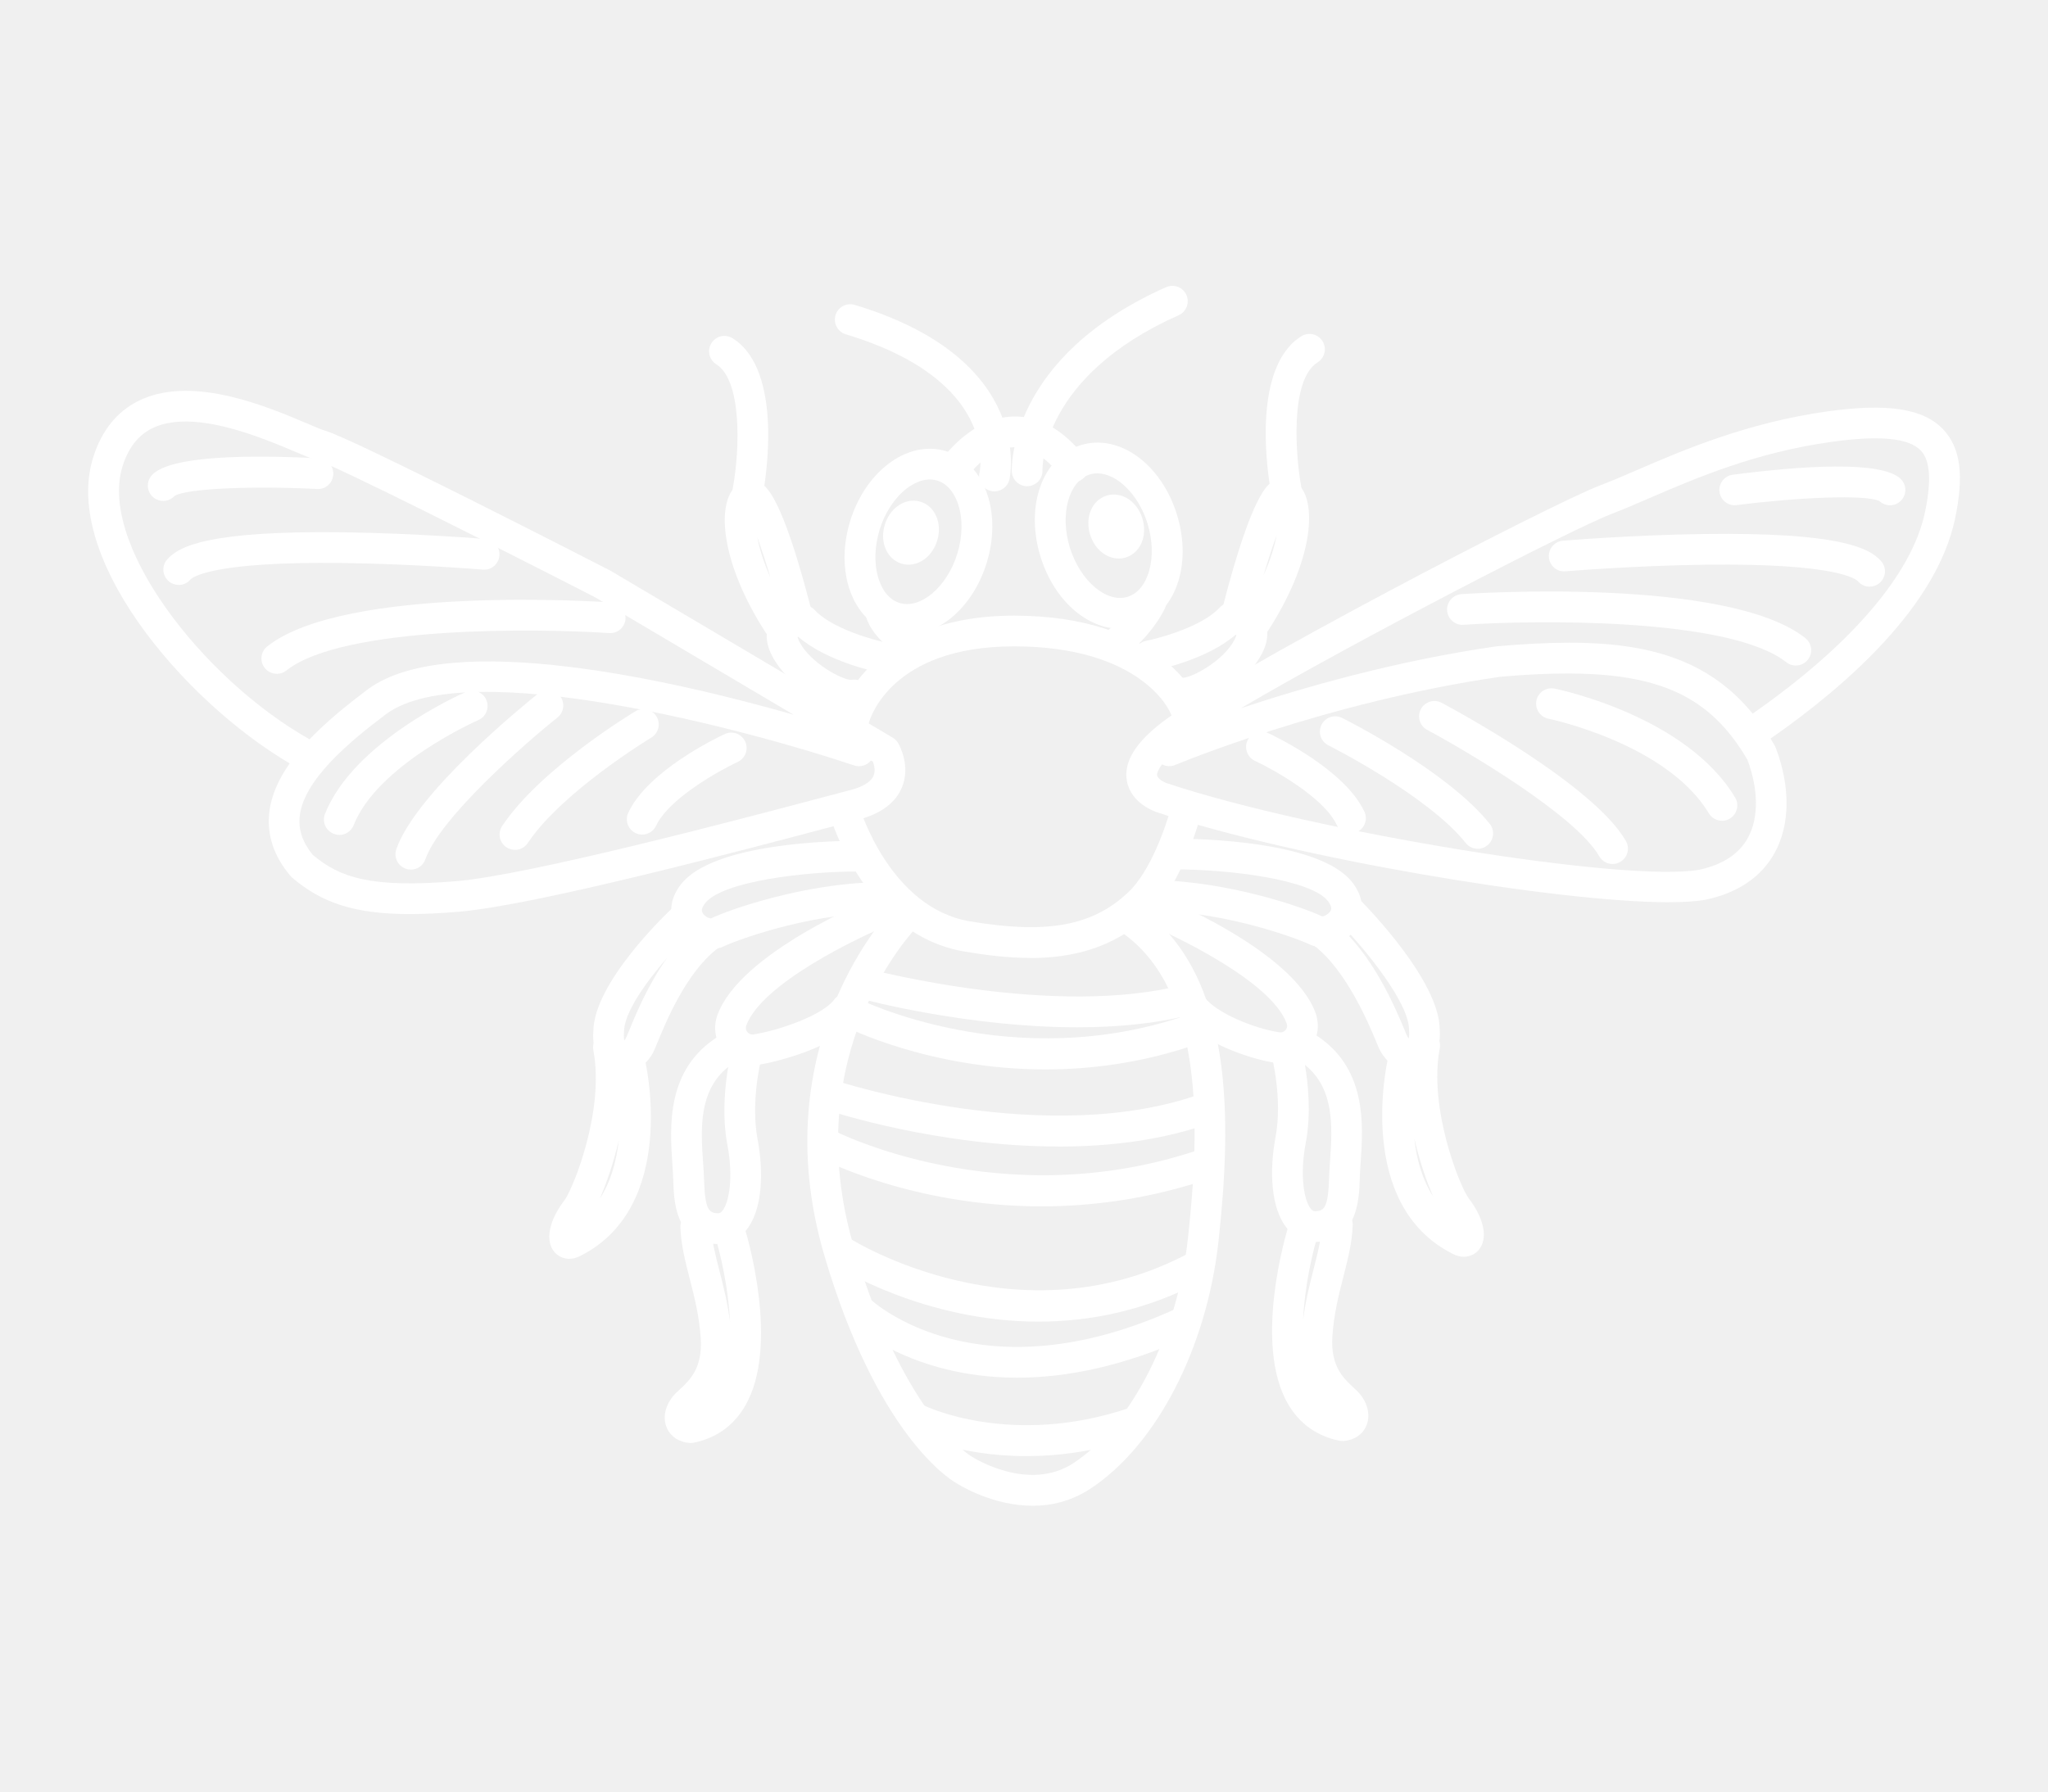
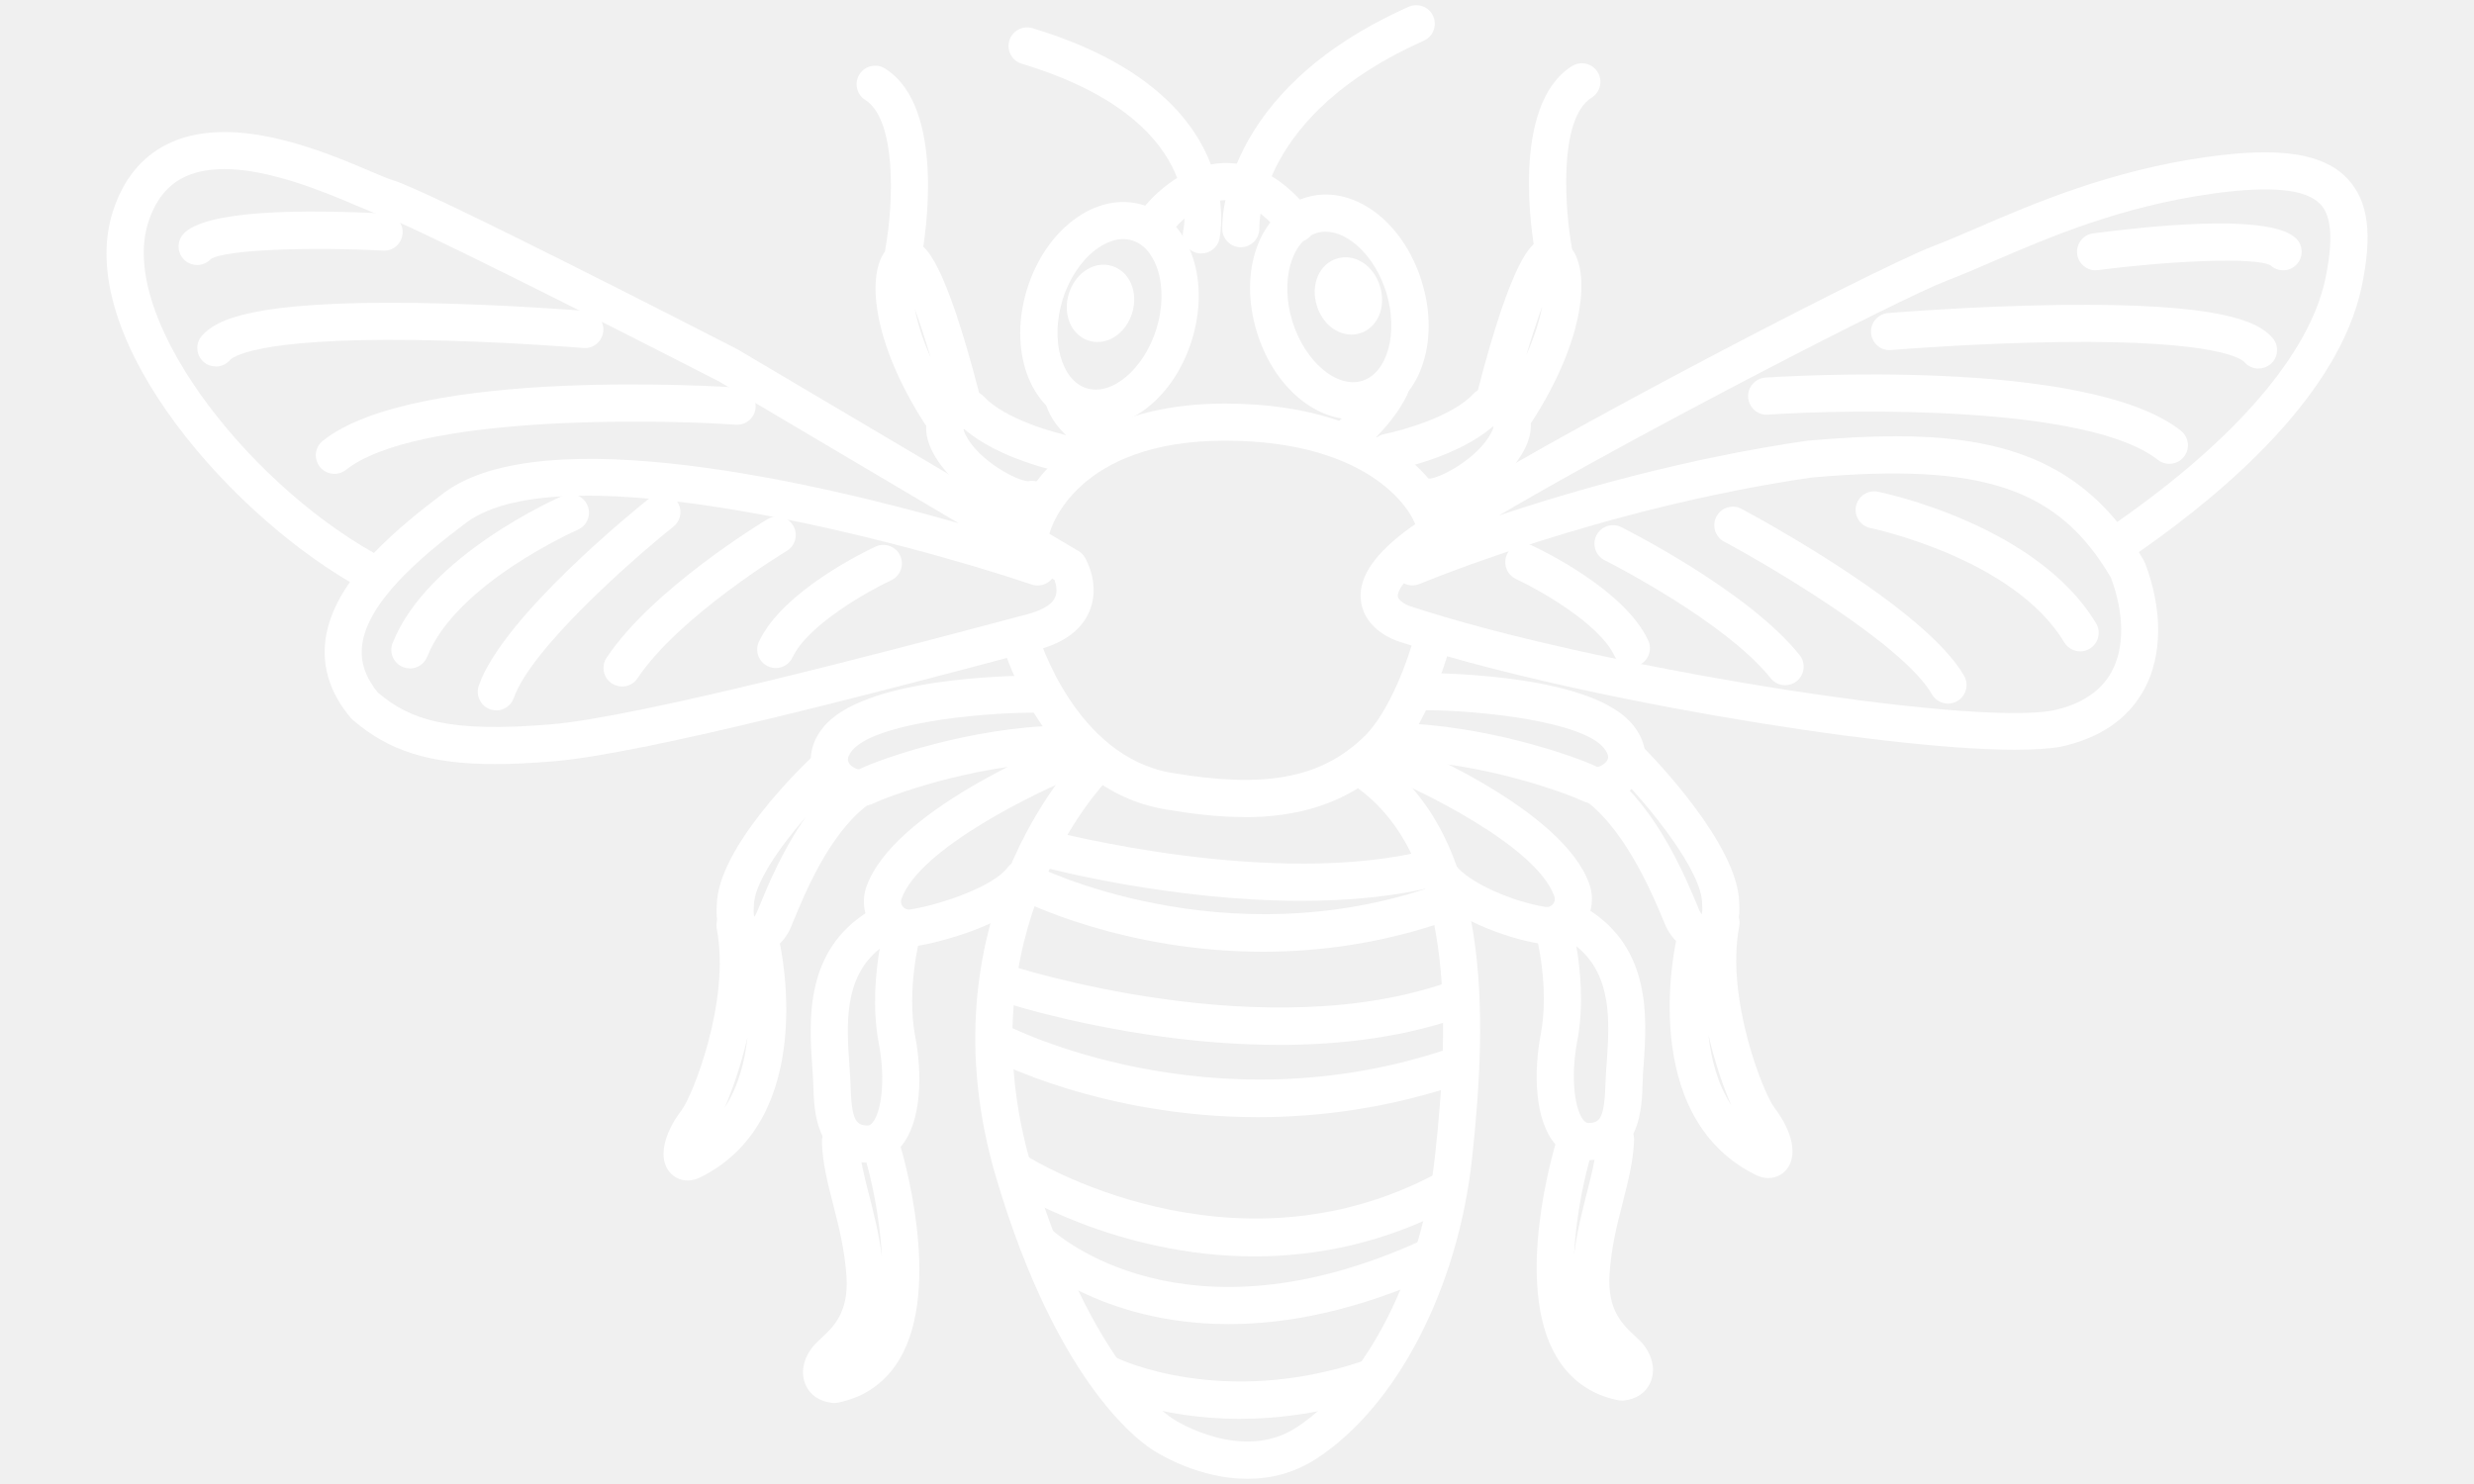
- <svg xmlns="http://www.w3.org/2000/svg" id="Layer_1" data-name="Layer 1" viewBox="0 0 400 350">
+ <svg xmlns="http://www.w3.org/2000/svg" id="Layer_1" data-name="Layer 1" viewBox="0 55 400 240">
  <defs>
    <style>
      .cls-1 {
        fill: #fff;
      }
    </style>
  </defs>
  <path class="cls-1" d="M80.05,178.57c-10.66,0-17.18-2.14-22.99-7.12-.12-.1-.23-.22-.34-.34-3.23-3.82-4.62-7.98-4.13-12.36.38-3.36,1.85-6.58,3.99-9.62-20.88-12.27-45.42-41.1-38.01-60.86,1.8-4.95,4.91-8.42,9.24-10.31,10.35-4.5,24.56,1.54,32.19,4.78,1.49.63,2.89,1.23,3.47,1.39,5.2,1.42,50.51,24.66,55.65,27.3.05.03.11.06.16.09l55.07,32.58c.44.26.8.62,1.06,1.06.26.44,2.49,4.45.75,8.66-1.26,3.04-4.13,5.17-8.55,6.32-1.17.31-2.84.75-4.9,1.29-17.42,4.62-58.22,15.45-73.17,16.69-3.5.29-6.65.45-9.5.45ZM61.15,167.05c5.2,4.38,11.28,6.48,27.9,5.1,14.42-1.2,56.35-12.32,72.13-16.51,2.07-.55,3.75-.99,4.92-1.3,1.7-.44,3.87-1.29,4.51-2.78.41-.96.13-2.09-.12-2.77l-.38-.22c-.77.95-2.07,1.38-3.3.96-20.01-6.75-75.44-21.72-91.35-10.06-7.44,5.58-16.12,12.92-16.92,19.96-.3,2.65.55,5.14,2.59,7.63ZM36.23,82.35c-2.18,0-4.24.32-6.03,1.1-2.8,1.22-4.77,3.47-6.01,6.88-5.69,15.17,15.22,42.25,36.27,54.1,3.37-3.53,7.43-6.8,11.42-9.8,16.18-11.86,60.43-1.48,83.12,4.99l-38.72-22.91c-19.24-9.88-50.96-25.87-54.41-26.81-.97-.27-2.34-.85-4.24-1.65-4.9-2.08-13.9-5.91-21.42-5.91Z" />
  <path class="cls-1" d="M325.98,176.26c-22.13,0-73.49-8.74-99.95-17.56-.49-.16-5.17-1.76-5.94-6.17-.64-3.64,1.62-7.38,6.9-11.44,12.29-9.46,75.45-42.43,85.66-46.32,2.11-.8,4.53-1.84,7.09-2.95,9.06-3.91,21.47-9.25,37.17-11.45,11.83-1.65,18.83-.55,22.67,3.57,3.35,3.6,4.05,8.98,2.25,17.46-3.61,17.02-21.06,32.46-36.02,42.89.27.44.54.88.8,1.34.08.14.15.29.21.44,2.86,7.52,2.82,14.96-.13,20.4-2.58,4.77-7.12,7.9-13.51,9.29-1.79.33-4.23.49-7.2.49ZM226.96,149.34c-.81,1.06-1.02,1.79-.96,2.15.1.59,1.19,1.28,1.92,1.52,28.75,9.58,90.01,19.51,104.07,16.88,4.51-.99,7.71-3.1,9.43-6.27,2.09-3.86,2.04-9.38-.12-15.19-8.5-14.52-20.76-18.62-48.34-16.21-34.07,4.94-63.14,17.1-63.43,17.22-.86.36-1.79.29-2.56-.11ZM306.43,125.55c15.55,0,27.23,3.32,35.89,13.86,19.17-13.37,31.08-27.24,33.63-39.25,1.31-6.19,1.06-10.16-.77-12.12-2.31-2.47-8.02-3.04-17.45-1.72-14.9,2.08-26.39,7.03-35.62,11.01-2.62,1.13-5.1,2.2-7.33,3.05-7.51,2.86-50.09,24.83-72.42,37.98,12.07-4.02,30.14-9.24,49.81-12.08.06,0,.11-.01.17-.02,5.02-.44,9.71-.7,14.09-.7Z" />
  <path class="cls-1" d="M232.02,143.25c-1.49,0-2.78-1.11-2.97-2.63-.29-2.36-6.87-14.35-30.99-14.35s-28.15,14.25-28.34,14.86c-.49,1.57-2.16,2.46-3.74,1.98-1.58-.48-2.47-2.13-2-3.71.23-.78,6.01-19.13,34.08-19.13s36.42,15.47,36.94,19.61c.21,1.64-.96,3.14-2.6,3.35-.13.02-.25.02-.38.02Z" />
  <path class="cls-1" d="M201.2,187.14c-4.34,0-8.68-.55-12.82-1.25-19.28-3.27-25.97-25.5-26.24-26.44-.46-1.59.45-3.26,2.04-3.72,1.59-.46,3.25.45,3.72,2.04.09.31,5.98,19.58,21.49,22.21,15.05,2.55,24.01.92,30.94-5.64,4.39-4.05,7.51-13.26,8.34-16.47.42-1.6,2.05-2.57,3.66-2.15,1.6.42,2.57,2.05,2.15,3.66-.14.54-3.51,13.31-10.05,19.35-6.85,6.49-15.04,8.43-23.22,8.43Z" />
  <path class="cls-1" d="M201.69,294.16c-7.72,0-14.13-3.92-15.02-4.49-1.59-.93-15.46-9.89-25.62-44.25-12.24-41.4,12.73-67.49,13.8-68.58,1.16-1.18,3.06-1.2,4.24-.04,1.18,1.16,1.2,3.05.04,4.24h0c-.97.99-23.54,24.76-12.33,62.68,9.74,32.94,22.76,40.69,22.89,40.77.06.03.14.08.19.12.1.07,10.98,7.01,19.79,1.21,11.31-7.43,20.3-25.12,22.36-44,2.38-21.79,3.09-48.25-12.73-59.52-1.35-.96-1.67-2.83-.71-4.18.96-1.35,2.83-1.67,4.18-.71,18.37,13.07,17.78,41.63,15.22,65.06-2.29,20.89-12.11,39.87-25.03,48.36-3.76,2.47-7.66,3.33-11.28,3.33Z" />
  <path class="cls-1" d="M200.45,284.46c-13.44,0-22.03-4.22-22.55-4.48-1.48-.75-2.07-2.55-1.33-4.03.75-1.48,2.55-2.07,4.02-1.33.24.12,16.94,8.16,39.84.48,1.57-.53,3.27.32,3.8,1.89.53,1.57-.32,3.27-1.89,3.8-8.15,2.73-15.56,3.67-21.89,3.67Z" />
  <path class="cls-1" d="M202.83,258.19c-22.21,0-38.89-10.44-39.89-11.08-1.4-.89-1.8-2.75-.91-4.14.89-1.4,2.74-1.8,4.14-.91h0c.33.21,32.94,20.51,66.17,2.68,1.46-.78,3.28-.23,4.06,1.23s.23,3.28-1.23,4.06c-11.28,6.05-22.38,8.16-32.35,8.16Z" />
  <path class="cls-1" d="M198.66,269.14c-20.91,0-32.25-10.45-32.93-11.08-1.2-1.14-1.25-3.04-.11-4.24,1.14-1.2,3.03-1.25,4.23-.12.88.83,21.62,19.57,60.18,1.82,1.5-.69,3.29-.03,3.98,1.47.69,1.5.03,3.29-1.47,3.98-13.16,6.06-24.49,8.17-33.89,8.17Z" />
  <path class="cls-1" d="M206.74,223.98c-23.35,0-44.11-6.75-45.34-7.16-1.57-.52-2.42-2.22-1.9-3.79s2.22-2.42,3.79-1.9c.41.14,41.65,13.54,71.79,2.37,1.55-.57,3.28.22,3.86,1.77.58,1.55-.22,3.28-1.77,3.86-9.71,3.6-20.31,4.86-30.42,4.86Z" />
  <path class="cls-1" d="M203.39,235.67c-25.04,0-42.59-9.08-43.6-9.62-1.46-.78-2.02-2.59-1.25-4.05.77-1.46,2.59-2.02,4.05-1.25.33.17,33.16,17.07,72.09,3.7,1.57-.54,3.27.3,3.81,1.86.54,1.57-.3,3.27-1.86,3.81-11.89,4.08-23.17,5.55-33.24,5.55Z" />
  <path class="cls-1" d="M210.39,200.69c-21.03,0-40.93-5.23-42.05-5.54-1.6-.43-2.55-2.07-2.12-3.67.43-1.6,2.07-2.55,3.67-2.12.36.1,36.21,9.52,61.28,3.03,1.6-.41,3.24.55,3.66,2.15s-.55,3.24-2.15,3.66c-7.03,1.82-14.73,2.49-22.28,2.49Z" />
  <path class="cls-1" d="M204.19,208.92c-22.59,0-38.8-8.17-39.74-8.66-1.47-.76-2.05-2.57-1.29-4.04.76-1.47,2.57-2.05,4.04-1.29h0c.3.16,30.56,15.33,65.01,3.25,1.56-.55,3.28.28,3.82,1.84.55,1.56-.28,3.28-1.84,3.82-10.65,3.74-20.85,5.08-30,5.08Z" />
  <path class="cls-1" d="M178.64,129.36c-.5,0-1-.12-1.46-.38-1.12-.63-6.78-3.99-8.05-8.56-.44-1.6.49-3.25,2.09-3.69,1.59-.44,3.25.49,3.69,2.09.45,1.61,3.37,3.9,5.2,4.93,1.44.81,1.95,2.64,1.14,4.08-.55.98-1.57,1.53-2.62,1.53Z" />
  <path class="cls-1" d="M217.2,129.36c-.93,0-1.84-.43-2.43-1.24-.97-1.34-.67-3.21.66-4.19.06-.05,4.58-3.38,6.67-7.65.73-1.49,2.53-2.1,4.01-1.38,1.49.73,2.11,2.52,1.38,4.01-2.76,5.64-8.29,9.7-8.53,9.87-.53.39-1.15.57-1.76.57Z" />
  <path class="cls-1" d="M209.61,94.21c-.88,0-1.76-.39-2.35-1.14-3.06-3.86-6.19-5.79-9.2-5.7-5.04.13-8.93,5.51-8.97,5.57-.96,1.34-2.83,1.67-4.18.71-1.35-.95-1.68-2.81-.73-4.17.23-.32,5.61-7.87,13.67-8.11,5.06-.15,9.8,2.53,14.11,7.97,1.03,1.3.81,3.19-.49,4.21-.55.44-1.21.65-1.86.65Z" />
  <path class="cls-1" d="M200.62,94.99c-1.6,0-2.93-1.26-3-2.87-.04-.91-.53-22.37,30.14-36.02,1.52-.67,3.29,0,3.96,1.52.67,1.51,0,3.29-1.52,3.96-26.75,11.91-26.61,29.58-26.59,30.32.04,1.65-1.25,3.03-2.9,3.08-.03,0-.07,0-.1,0Z" />
  <path class="cls-1" d="M194.23,96c-.23,0-.47-.03-.71-.09-1.6-.39-2.59-2-2.21-3.6.17-.78,3.64-18.04-26.11-27-1.59-.48-2.49-2.15-2.01-3.74.48-1.59,2.15-2.49,3.74-2.01,35.47,10.68,30.27,33.91,30.22,34.14-.33,1.37-1.56,2.29-2.91,2.29Z" />
  <path class="cls-1" d="M218.73,122.82c-6.47,0-12.88-5.58-15.5-14.06-3.07-9.92.38-19.49,7.85-21.8,7.47-2.31,15.72,3.65,18.79,13.56,3.07,9.92-.38,19.49-7.85,21.8-1.08.33-2.19.5-3.28.5ZM214.32,92.47c-.5,0-.99.07-1.47.22-4.11,1.27-5.9,7.82-3.89,14.3s7.17,10.88,11.28,9.6c4.11-1.27,5.89-7.82,3.89-14.3-1.77-5.72-6.01-9.82-9.81-9.82Z" />
  <path class="cls-1" d="M177.2,124.02c-1.1,0-2.2-.16-3.28-.5-7.47-2.31-10.92-11.89-7.85-21.8h0c1.41-4.54,4.01-8.46,7.34-11.02,3.63-2.8,7.7-3.7,11.45-2.54,3.75,1.16,6.6,4.2,8.02,8.56,1.3,3.99,1.24,8.69-.17,13.24-2.62,8.48-9.03,14.06-15.5,14.06ZM171.8,103.49c-2,6.48-.22,13.03,3.89,14.3,4.11,1.27,9.28-3.13,11.28-9.6,1.03-3.32,1.1-6.83.19-9.61-.46-1.42-1.61-3.92-4.08-4.69-2.48-.77-4.83.65-6.02,1.56-2.32,1.79-4.24,4.72-5.27,8.04h0Z" />
  <g>
    <path class="cls-1" d="M230.85,138.4c-.41,0-.79-.04-1.13-.12-1.61-.37-2.62-1.98-2.25-3.6.37-1.59,1.93-2.58,3.51-2.27,0,0,.02,0,.02,0,1.77,0,7.96-3.27,10.11-7.43.24-.45.33-.75.37-.93-.04-.02-.08-.04-.13-.06-5.62,4.88-15.22,6.88-16.37,7.1-1.63.33-3.2-.74-3.52-2.37-.32-1.63.74-3.2,2.37-3.52,2.85-.57,10.98-2.83,14.36-6.48.59-.64,1.42-.99,2.3-.96.74.02,4.53.29,6.27,3.26.77,1.31,1.34,3.54-.31,6.71-3.03,5.85-11.04,10.65-15.59,10.65ZM231.03,132.42s.02,0,.03,0c-.01,0-.02,0-.03,0Z" />
    <path class="cls-1" d="M245.16,124.57c-.56,0-1.12-.16-1.62-.48-.72-.46-1.17-1.18-1.32-1.95-.39.06-.79.04-1.2-.06-1.6-.41-2.57-2.05-2.16-3.65,5.72-22.25,8.85-23.92,9.88-24.47,1.73-.93,3.72-.58,5.07.89,3.47,3.77,2.5,14.99-6.13,28.35-.57.89-1.54,1.37-2.52,1.37ZM249.34,104.56c-.82,2.26-1.71,5-2.57,7.87,1.38-3.08,2.17-5.73,2.57-7.87ZM251.89,99.03" />
    <path class="cls-1" d="M251.16,98.4c-1.42,0-2.68-1.01-2.95-2.46-.45-2.43-4.07-23.96,5.95-30.25,1.41-.88,3.25-.46,4.14.95.88,1.4.46,3.25-.95,4.14-5.61,3.52-4.18,18.96-3.24,24.09.3,1.63-.78,3.19-2.41,3.49-.18.03-.37.05-.54.05Z" />
  </g>
  <g>
    <path class="cls-1" d="M166.4,138.79c-4.55,0-12.55-4.8-15.59-10.65-1.65-3.17-1.08-5.4-.31-6.71,1.74-2.97,5.53-3.24,6.27-3.26.86-.03,1.71.32,2.3.96,3.39,3.67,11.51,5.92,14.36,6.48,1.63.32,2.68,1.9,2.37,3.52-.32,1.62-1.89,2.69-3.52,2.37-1.15-.23-10.75-2.23-16.37-7.1-.05.02-.09.04-.13.06.04.17.13.47.36.93,2.15,4.15,8.34,7.43,10.11,7.43,0,0,.02,0,.02,0,1.58-.31,3.14.68,3.51,2.27.37,1.61-.63,3.23-2.25,3.6-.35.08-.73.12-1.13.12ZM166.22,132.82s-.02,0-.03,0c.01,0,.02,0,.03,0Z" />
    <path class="cls-1" d="M152.08,124.97c-.99,0-1.95-.48-2.52-1.37-8.63-13.37-9.6-24.58-6.13-28.35,1.35-1.47,3.34-1.82,5.07-.89,1.03.55,4.16,2.22,9.88,24.47.41,1.6-.55,3.24-2.16,3.65-.4.1-.81.12-1.2.06-.15.77-.6,1.49-1.32,1.95-.5.32-1.07.48-1.62.48ZM147.91,104.96c.41,2.14,1.19,4.79,2.57,7.87-.86-2.87-1.75-5.61-2.57-7.87ZM145.36,99.43h0Z" />
    <path class="cls-1" d="M146.09,98.8c-.18,0-.36-.02-.54-.05-1.63-.3-2.71-1.86-2.41-3.49,1.4-7.65,1.75-20.96-3.24-24.09-1.4-.88-1.83-2.73-.95-4.14.88-1.4,2.73-1.82,4.14-.95,10.02,6.29,6.4,27.82,5.95,30.25-.27,1.45-1.53,2.46-2.95,2.46Z" />
  </g>
  <g>
    <path class="cls-1" d="M258.19,185.02c-.9,0-1.76-.19-2.53-.58-1.62-.81-15.6-6.23-29.87-6.49-1.66-.03-2.97-1.4-2.94-3.05.03-1.64,1.37-2.94,3-2.94.02,0,.04,0,.06,0,14.08.26,28.63,5.27,32.31,7.06.46,0,1.61-.59,1.77-1.4.11-.55-.35-1.23-.63-1.59-3.35-4.27-19.47-6.19-29.84-6.19-1.66,0-3-1.34-3-3s1.34-3,3-3c4.66,0,28.22.41,34.56,8.48,2.03,2.57,2.1,4.93,1.81,6.45-.44,2.28-2.07,4.31-4.34,5.43-1.11.55-2.26.82-3.34.82ZM258.16,179.02h0Z" />
    <path class="cls-1" d="M275.33,209.09c-2.55,0-4.98-1.79-6.18-4.72-1.65-4.02-6.02-14.62-12.45-19.62-1.31-1.02-1.54-2.9-.53-4.21,1.02-1.31,2.9-1.54,4.21-.53,7.68,5.98,12.32,17.24,14.3,22.05.15.38.32.63.46.79.08-.29.14-.77.07-1.45,0-.09-.01-.18-.01-.27,0-5.19-8.43-15.65-13.74-21.02-1.17-1.18-1.15-3.08.02-4.24,1.18-1.17,3.08-1.15,4.24.02,1.58,1.59,15.33,15.76,15.47,25.1.4,4.93-2.2,7.36-4.57,7.94-.44.11-.87.16-1.31.16Z" />
    <path class="cls-1" d="M285.9,245.52c-.7,0-1.48-.19-2.3-.64-18.83-9.61-12.77-36.98-12.51-38.14.37-1.61,1.98-2.62,3.6-2.25.15.04.3.08.45.14.05-.32.11-.64.17-.96.31-1.63,1.87-2.7,3.51-2.38,1.63.31,2.69,1.88,2.38,3.51-2.24,11.71,3.95,27.07,5.67,29.32,3.05,3.97,3.8,7.93,1.91,10.1-.61.71-1.62,1.3-2.88,1.3ZM276.23,222.38c.42,3.89,1.47,7.96,3.69,11.37-1.27-2.9-2.67-6.91-3.69-11.37Z" />
    <path class="cls-1" d="M250.11,207.7c-.39,0-.78-.03-1.18-.09-5.49-.87-14.85-4.3-18.51-9.23-.99-1.33-.71-3.21.62-4.2,1.33-.99,3.21-.71,4.2.62,2.26,3.05,9.52,6.07,14.62,6.87.66.1,1.05-.24,1.23-.46.18-.21.44-.66.21-1.28-2.95-8.15-21.74-17.22-28.73-20.03-1.54-.62-2.28-2.36-1.67-3.9.62-1.54,2.36-2.29,3.9-1.67,2.83,1.13,27.75,11.43,32.14,23.56.89,2.46.43,5.13-1.23,7.14-1.41,1.71-3.45,2.66-5.62,2.66Z" />
    <path class="cls-1" d="M256.85,242.63c-2.09,0-3.93-.87-5.35-2.52-3.49-4.06-3.52-11.91-2.38-17.91,1.43-7.53-.72-15.85-.75-15.93-.42-1.6.53-3.24,2.13-3.67.72-.19,1.45-.1,2.07.2.9-1.3,2.67-1.68,4.04-.84,10.43,6.42,9.65,17.71,9.14,25.18-.08,1.1-.15,2.12-.17,3.05-.11,3.93-.35,12.12-8.44,12.43-.1,0-.2,0-.29,0ZM254.87,208.04c.61,3.57,1.25,9.51.15,15.28-1.18,6.21-.35,11.26,1.03,12.87.36.42.62.44.87.43,1.73-.07,2.5-.71,2.67-6.61.03-1,.1-2.11.19-3.29.43-6.29.96-14-4.9-18.68Z" />
    <path class="cls-1" d="M262.19,281.51c-.2,0-.41-.02-.61-.06-4.36-.9-7.71-3.28-9.96-7.08-6.96-11.77-.32-33.71-.04-34.63.49-1.58,2.17-2.47,3.75-1.98,1.58.49,2.47,2.17,1.99,3.75-.98,3.18-2.51,9.79-2.81,16.35.47-3.73,1.31-7.01,2.06-9.96.83-3.24,1.54-6.04,1.63-8.75.05-1.62,1.38-2.91,3-2.91.03,0,.06,0,.1,0,1.66.05,2.96,1.44,2.9,3.09-.11,3.37-.93,6.61-1.81,10.05-.92,3.59-1.87,7.3-2.16,11.68-.39,5.83,2.18,8.21,4.06,9.95.54.5,1.05.97,1.46,1.5,1.5,1.93,1.91,4.2,1.09,6.07-.74,1.69-2.34,2.75-4.39,2.93-.08,0-.17.01-.25.01Z" />
  </g>
  <g>
    <path class="cls-1" d="M138.9,185.42c-1.08,0-2.23-.28-3.34-.82-2.27-1.12-3.9-3.15-4.34-5.43-.3-1.52-.22-3.88,1.81-6.45,6.33-8.06,29.89-8.47,34.55-8.47,1.66,0,3,1.34,3,3,0,1.66-1.34,3-3,3-10.38,0-26.49,1.92-29.84,6.18-.35.44-.74,1.07-.64,1.59.16.82,1.31,1.39,1.77,1.4,3.68-1.79,18.23-6.8,32.31-7.06.02,0,.04,0,.06,0,1.63,0,2.97,1.31,3,2.94.03,1.66-1.29,3.02-2.94,3.05-14.27.26-28.25,5.68-29.86,6.49-.77.38-1.63.58-2.53.58ZM138.93,179.41h0Z" />
    <path class="cls-1" d="M121.76,209.49c-.43,0-.87-.05-1.31-.16-2.36-.58-4.96-3.01-4.56-7.93.14-9.4,13.99-22.66,15.58-24.15,1.21-1.13,3.11-1.07,4.24.13.87.93,1.04,2.26.52,3.35.05-.04.11-.09.17-.13,1.31-1.02,3.19-.78,4.21.53,1.02,1.31.78,3.19-.53,4.21-6.12,4.76-10,14.24-11.87,18.8l-.26.64c-1.2,2.92-3.63,4.72-6.18,4.72ZM122.1,203.61h0,0ZM130.31,187.1c-4.29,4.92-8.43,10.83-8.43,14.44,0,.09,0,.18-.01.27-.06.68,0,1.15.07,1.45.14-.16.3-.4.45-.77l.26-.63c1.41-3.45,3.88-9.47,7.66-14.76Z" />
    <path class="cls-1" d="M111.19,245.92c-1.25,0-2.27-.59-2.88-1.3-1.88-2.17-1.13-6.13,1.91-10.1,1.72-2.25,7.91-17.61,5.67-29.32-.31-1.63.75-3.2,2.38-3.51,1.63-.32,3.2.76,3.51,2.38.06.32.12.64.17.96.14-.06.29-.1.45-.14,1.62-.37,3.22.64,3.59,2.25.27,1.16,6.32,28.52-12.51,38.14-.82.45-1.6.64-2.3.64ZM120.85,222.77c-1.02,4.45-2.42,8.46-3.69,11.37,2.22-3.41,3.27-7.48,3.69-11.37Z" />
    <path class="cls-1" d="M146.97,208.1c-2.17,0-4.21-.95-5.62-2.66-1.66-2.01-2.12-4.68-1.23-7.14,4.39-12.13,29.31-22.42,32.14-23.56,1.54-.62,3.28.13,3.9,1.67.62,1.54-.13,3.28-1.67,3.9-6.99,2.81-25.78,11.88-28.73,20.03-.22.62.04,1.07.21,1.28.18.22.58.56,1.23.46,5.05-.8,13.47-3.76,15.7-6.77.99-1.33,2.87-1.61,4.2-.62,1.33.99,1.61,2.87.62,4.2-4.13,5.57-15.82,8.53-19.59,9.12-.39.06-.79.09-1.18.09Z" />
    <path class="cls-1" d="M140.23,243.02c-.1,0-.2,0-.29,0-8.09-.31-8.33-8.5-8.44-12.43-.03-.93-.1-1.95-.17-3.05-.51-7.47-1.29-18.76,9.14-25.18,1.37-.84,3.14-.46,4.04.84.62-.3,1.36-.39,2.08-.2,1.6.43,2.55,2.07,2.13,3.67h0c-.02.08-2.18,8.4-.75,15.93,1.14,6,1.12,13.85-2.38,17.91-1.42,1.65-3.27,2.52-5.35,2.52ZM142.22,208.44c-5.87,4.68-5.33,12.4-4.9,18.68.08,1.18.16,2.29.19,3.29.17,5.9.94,6.54,2.67,6.61.26,0,.51-.02.87-.43,1.38-1.61,2.21-6.66,1.03-12.87-1.1-5.77-.46-11.71.15-15.28Z" />
    <path class="cls-1" d="M134.9,281.9c-.08,0-.17,0-.25-.01-2.05-.17-3.65-1.24-4.4-2.92-.82-1.87-.42-4.14,1.09-6.07.41-.53.92-1,1.46-1.5,1.88-1.74,4.45-4.12,4.06-9.95-.29-4.38-1.24-8.09-2.16-11.68-.88-3.44-1.71-6.68-1.81-10.05-.05-1.66,1.25-3.04,2.9-3.09.03,0,.06,0,.1,0,1.61,0,2.95,1.28,3,2.91.09,2.71.8,5.51,1.63,8.75.76,2.96,1.59,6.23,2.06,9.96-.3-6.56-1.84-13.17-2.81-16.35-.49-1.58.4-3.26,1.99-3.75,1.58-.49,3.26.4,3.75,1.98.29.93,6.92,22.86-.04,34.63-2.25,3.8-5.6,6.18-9.96,7.08-.2.04-.4.06-.61.06Z" />
  </g>
  <g>
    <path class="cls-1" d="M263.77,162.83c-1.13,0-2.21-.64-2.72-1.73-2.47-5.29-12.34-10.79-15.94-12.46-1.5-.7-2.15-2.48-1.46-3.99.7-1.5,2.48-2.16,3.98-1.46,1.53.71,15.02,7.16,18.85,15.37.7,1.5.05,3.29-1.45,3.99-.41.19-.84.28-1.27.28Z" />
    <path class="cls-1" d="M288.62,165.81c-.88,0-1.75-.38-2.34-1.13-7.44-9.3-26.64-18.98-26.83-19.07-1.48-.74-2.08-2.54-1.34-4.02.74-1.48,2.54-2.08,4.02-1.34.84.42,20.57,10.35,28.83,20.69,1.04,1.29.83,3.18-.47,4.22-.55.44-1.21.66-1.87.66Z" />
    <path class="cls-1" d="M314.96,168.79c-1.04,0-2.05-.54-2.61-1.51-4.54-7.94-25.79-20.51-33.6-24.69-1.46-.78-2.01-2.6-1.23-4.06.78-1.46,2.6-2.02,4.06-1.23,3.03,1.62,29.77,16.13,35.98,27,.82,1.44.32,3.27-1.12,4.09-.47.27-.98.4-1.49.4Z" />
    <path class="cls-1" d="M336.33,160.34c-1.02,0-2.01-.52-2.58-1.46-8.17-13.62-31.1-18.44-31.33-18.48-1.62-.33-2.67-1.92-2.34-3.54.33-1.62,1.92-2.67,3.54-2.34,1.05.21,25.76,5.42,35.27,21.28.85,1.42.39,3.26-1.03,4.12-.48.29-1.01.43-1.54.43Z" />
    <path class="cls-1" d="M350.74,130.02c-.65,0-1.31-.21-1.86-.65-11.07-8.78-49.25-8.25-63.04-7.31-1.63.13-3.08-1.13-3.2-2.79-.11-1.65,1.13-3.08,2.79-3.2,2.12-.15,52.03-3.42,67.18,8.59,1.3,1.03,1.52,2.92.49,4.21-.59.75-1.47,1.14-2.35,1.14Z" />
    <path class="cls-1" d="M365.16,114.61c-.84,0-1.67-.35-2.27-1.04-.32-.37-3.87-3.59-29.91-3.25-13.84.18-27.08,1.28-27.22,1.29-1.66.16-3.1-1.09-3.24-2.74-.14-1.65,1.09-3.1,2.74-3.24.13-.01,13.56-1.13,27.61-1.31,26.21-.35,32.25,2.66,34.55,5.32,1.09,1.25.95,3.15-.3,4.23-.57.49-1.27.73-1.96.73Z" />
    <path class="cls-1" d="M338.81,98.71c-1.49,0-2.78-1.1-2.97-2.61-.21-1.64.95-3.15,2.59-3.36,12.91-1.67,29.09-2.88,32.83.85,1.17,1.17,1.17,3.07,0,4.24-1.14,1.14-2.97,1.17-4.15.09-2.46-1.39-16.36-.73-27.91.76-.13.02-.26.02-.39.02ZM367.01,97.83s0,0,0,0c0,0,0,0,0,0Z" />
  </g>
  <path class="cls-1" d="M125.43,163.04c-.42,0-.86-.09-1.27-.28-1.5-.7-2.15-2.49-1.45-3.99,3.83-8.21,17.33-14.66,18.85-15.37,1.5-.7,3.29-.04,3.98,1.46.7,1.5.05,3.29-1.46,3.99-3.6,1.67-13.47,7.18-15.94,12.46-.51,1.09-1.59,1.73-2.72,1.73Z" />
  <path class="cls-1" d="M100.57,166.02c-.57,0-1.15-.16-1.66-.5-1.38-.92-1.75-2.78-.83-4.16,7.45-11.18,25.27-21.95,26.03-22.41,1.42-.85,3.26-.39,4.12,1.03.85,1.42.39,3.26-1.03,4.12-.17.1-17.42,10.54-24.12,20.59-.58.87-1.53,1.34-2.5,1.34Z" />
  <path class="cls-1" d="M80.24,169.88c-.33,0-.67-.05-.99-.17-1.56-.55-2.39-2.26-1.84-3.83,3.94-11.21,25.31-28.48,27.73-30.41,1.3-1.03,3.18-.82,4.22.48,1.03,1.3.82,3.18-.48,4.22-6.21,4.95-22.96,19.59-25.81,27.71-.43,1.23-1.59,2.01-2.83,2.01Z" />
  <path class="cls-1" d="M66.26,163.09c-.37,0-.74-.07-1.1-.21-1.54-.61-2.29-2.35-1.68-3.89,5.61-14.17,26.66-23.44,27.55-23.83,1.52-.66,3.29.04,3.95,1.56.66,1.52-.04,3.29-1.55,3.95-.2.09-19.67,8.67-24.36,20.54-.47,1.18-1.6,1.9-2.79,1.9Z" />
  <path class="cls-1" d="M54.06,131.63c-.88,0-1.76-.39-2.35-1.14-1.03-1.3-.81-3.19.49-4.21,15.15-12.02,65.06-8.74,67.18-8.59,1.65.11,2.9,1.55,2.79,3.2-.11,1.65-1.55,2.91-3.2,2.79-13.78-.94-51.97-1.47-63.04,7.31-.55.44-1.21.65-1.86.65Z" />
  <path class="cls-1" d="M34.9,114.27c-.7,0-1.4-.24-1.96-.73-1.25-1.09-1.39-2.98-.3-4.23,2.3-2.66,8.31-5.67,34.55-5.32,14.05.19,27.48,1.3,27.61,1.31,1.65.14,2.88,1.59,2.74,3.24-.14,1.65-1.58,2.89-3.24,2.74-.13-.01-13.38-1.11-27.22-1.29-26.04-.35-29.59,2.88-29.91,3.25-.59.68-1.43,1.04-2.27,1.04Z" />
  <path class="cls-1" d="M31.87,97.86c-.69,0-1.38-.24-1.95-.72-1.26-1.08-1.4-2.97-.33-4.23,3.44-4.01,19.66-4.05,32.66-3.37,1.65.09,2.93,1.5,2.84,3.15-.09,1.65-1.46,2.94-3.15,2.84-11.62-.61-25.54-.19-27.88,1.38-.59.63-1.39.95-2.19.95ZM34.15,96.81s0,0,0,0c0,0,0,0,0,0Z" />
  <path class="cls-1" d="M218.48,109.11c-2.4,0-4.7-1.83-5.57-4.67-1.05-3.39.37-6.74,3.24-7.62,2.86-.88,5.93,1.07,6.97,4.46h0c.44,1.43.45,2.95.03,4.26-.54,1.66-1.73,2.88-3.26,3.36-.46.14-.93.21-1.4.21Z" />
  <path class="cls-1" d="M177.44,110.31c-.47,0-.93-.07-1.39-.21-1.53-.47-2.72-1.7-3.26-3.36-.43-1.31-.42-2.83.03-4.26h0c.44-1.43,1.29-2.69,2.39-3.53,1.38-1.07,3.05-1.41,4.59-.93,2.86.89,4.28,4.23,3.24,7.62-.44,1.43-1.29,2.69-2.39,3.53-.97.75-2.09,1.14-3.2,1.14Z" />
</svg>
